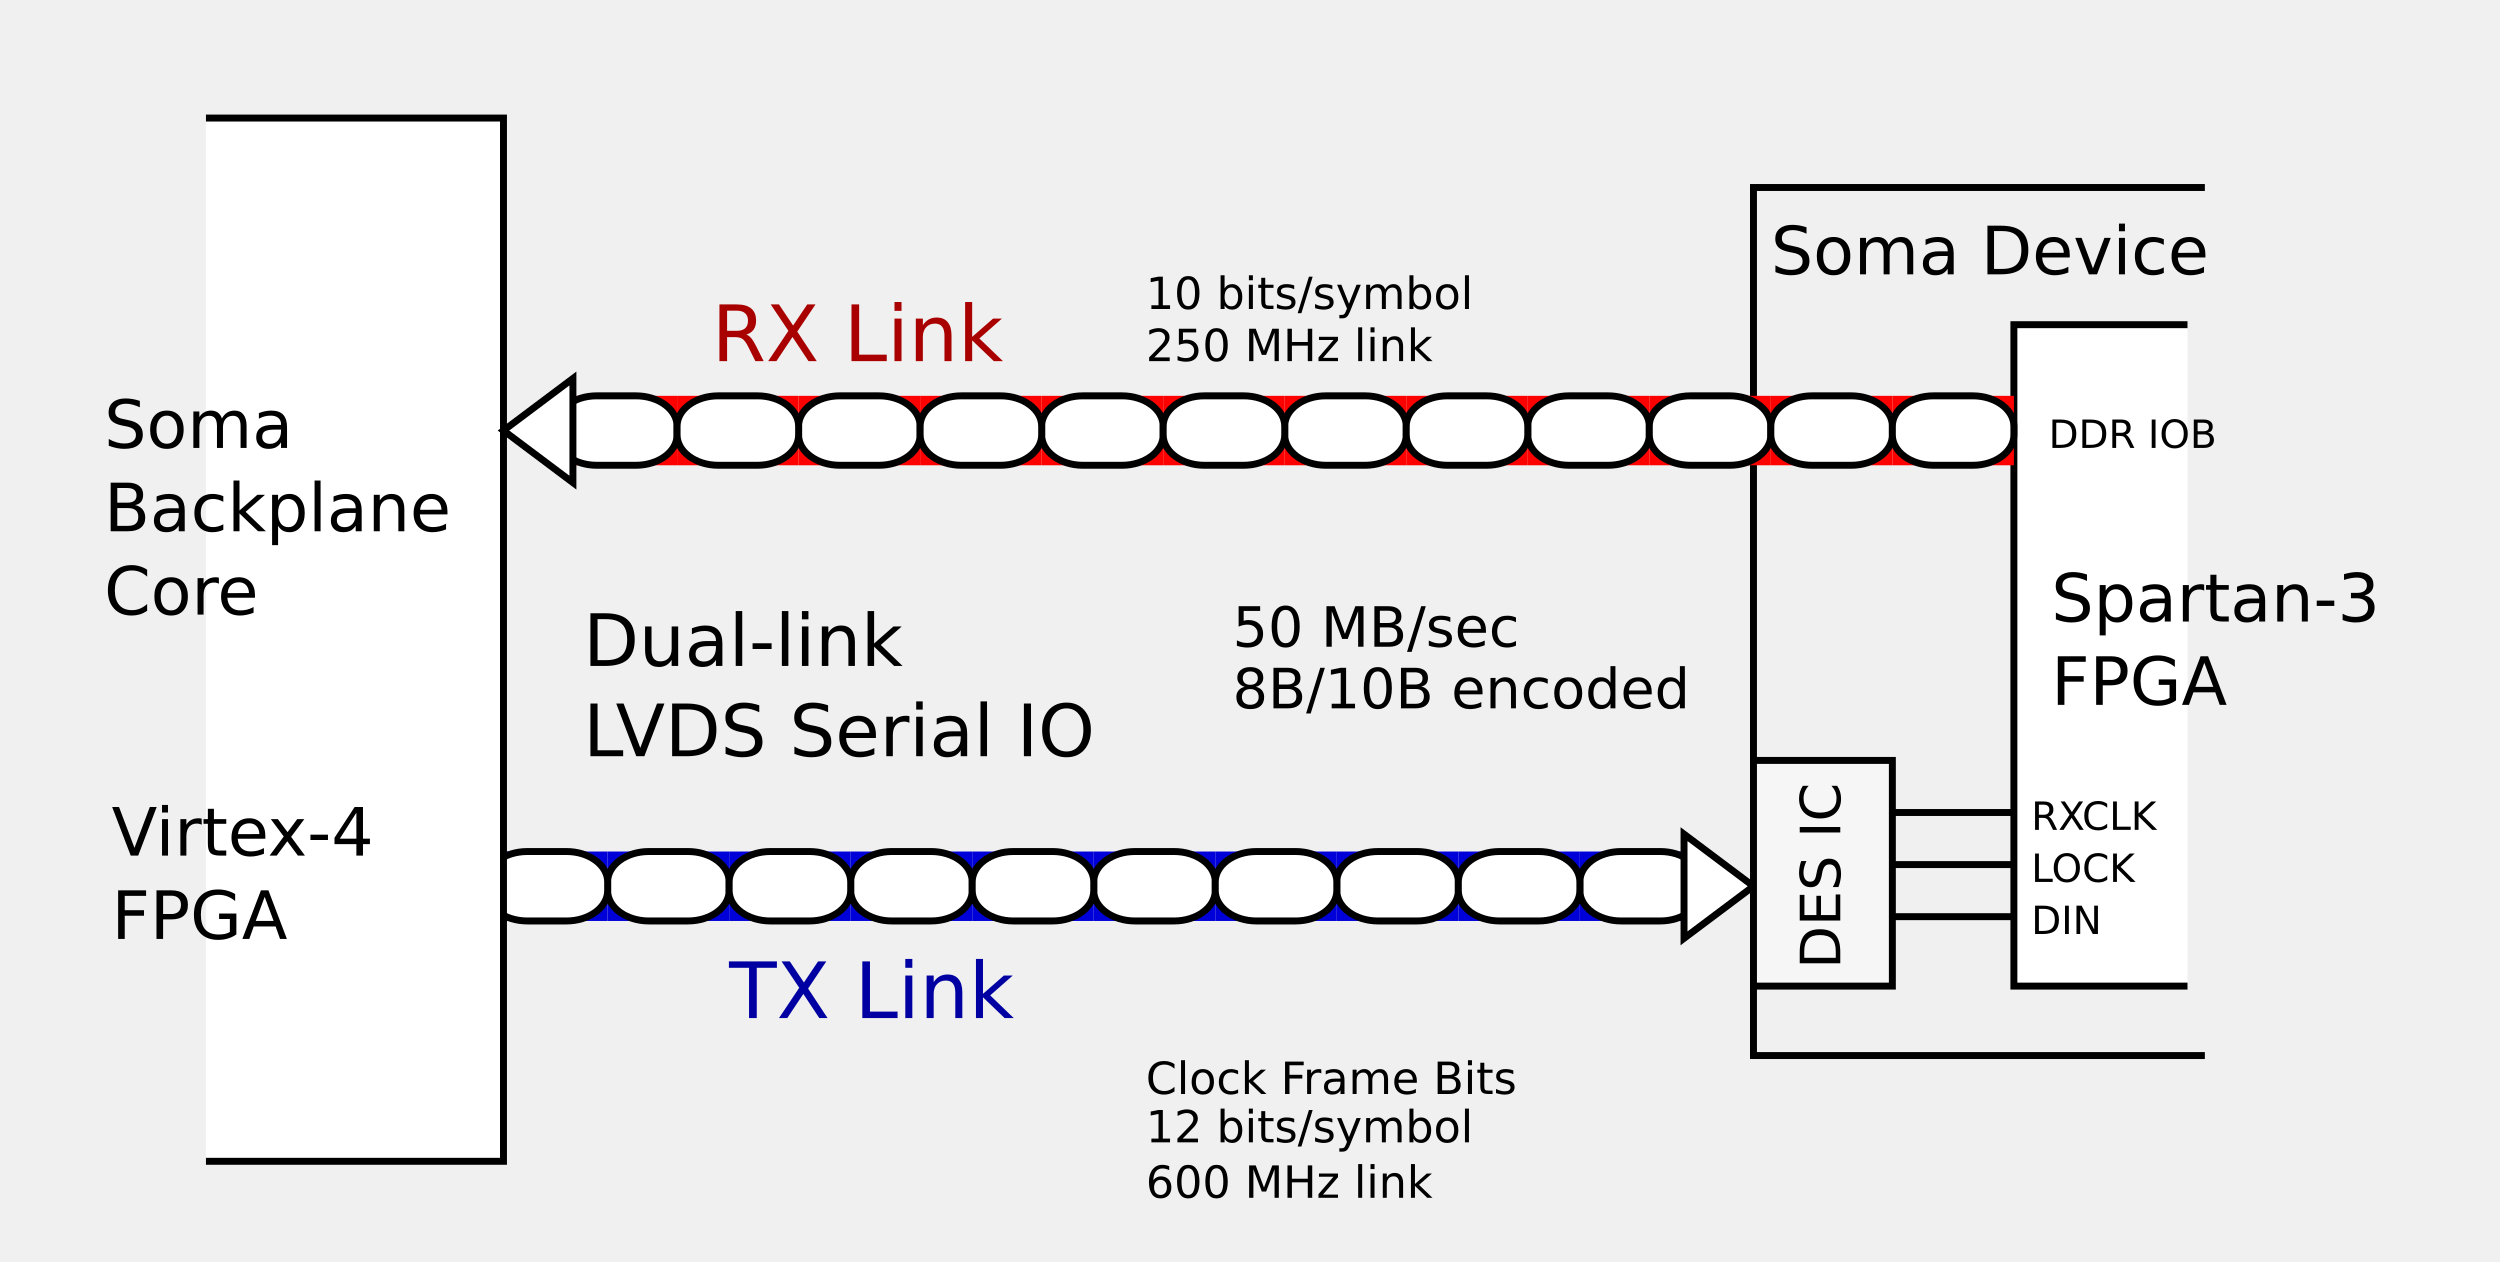
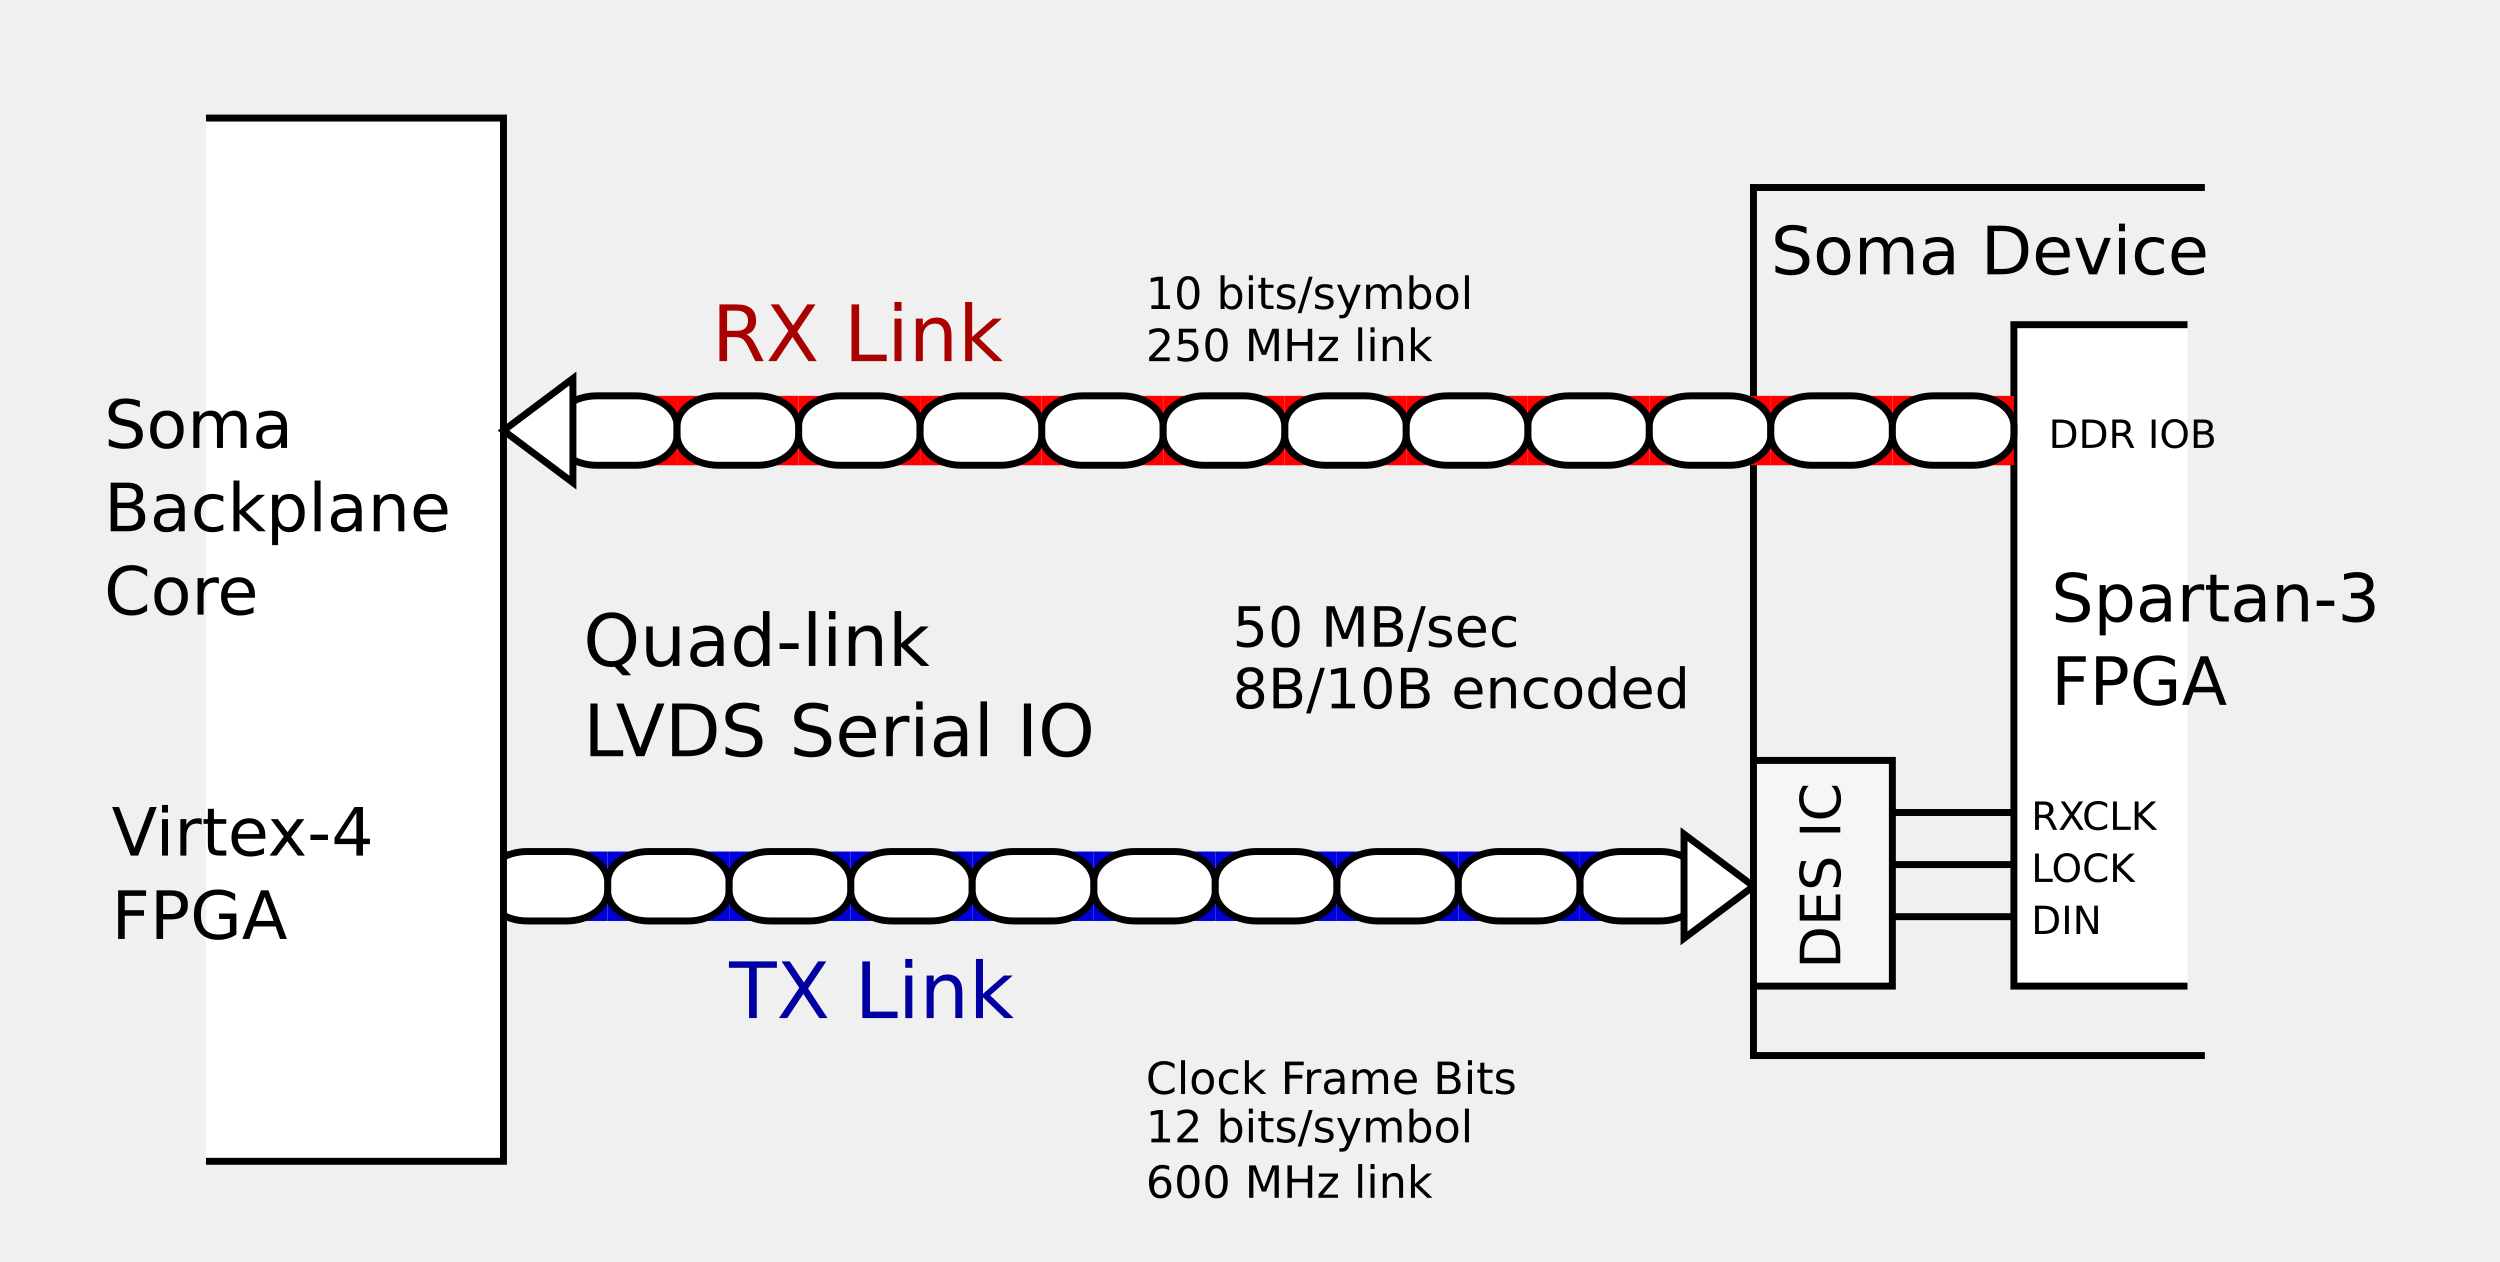
<svg xmlns="http://www.w3.org/2000/svg" id="svg1996" height="227" width="450" version="1.0">
  <defs id="defs3">
    <marker orient="auto" refY="0" refX="0" id="TriangleInM" style="overflow:visible">
      <path id="path1545" d="M 5.77,0 L -2.88,5 L -2.88,-5 L 5.77,0 z " style="fill-rule:evenodd;stroke:#000000;stroke-width:1pt;marker-start:none" transform="scale(-0.4,-0.4)" />
    </marker>
    <marker orient="auto" refY="0" refX="0" id="TriangleOutM" style="overflow:visible">
      <path id="path1698" d="M 5.77,0 L -2.88,5 L -2.88,-5 L 5.77,0 z " style="fill-rule:evenodd;stroke:#000000;stroke-width:1pt;marker-start:none" transform="scale(0.4,0.4)" />
    </marker>
  </defs>
  <g id="layer1">
    <rect style="fill:none;fill-opacity:1;fill-rule:evenodd;stroke:none;stroke-width:1.25;stroke-miterlimit:4;stroke-dasharray:none;stroke-opacity:1" id="rect2709" width="28.125" height="21.875" x="-118.75" y="128.274" transform="scale(-1,1)" />
    <rect style="fill:#0000d8;fill-opacity:1;fill-rule:evenodd;stroke:none;stroke-width:1.25;stroke-miterlimit:4;stroke-dasharray:none;stroke-opacity:1" id="rect2715" width="21.875" height="12.5" x="-131.25" y="153.274" transform="scale(-1,1)" />
    <rect style="fill:#0000d8;fill-opacity:1;fill-rule:evenodd;stroke:none;stroke-width:1.25;stroke-miterlimit:4;stroke-dasharray:none;stroke-opacity:1" id="rect2723" width="21.875" height="12.5" x="-109.375" y="153.274" transform="scale(-1,1)" />
    <rect style="fill:#0000d8;fill-opacity:1;fill-rule:evenodd;stroke:none;stroke-width:1.25;stroke-miterlimit:4;stroke-dasharray:none;stroke-opacity:1" id="rect2733" width="21.875" height="12.5" x="-175" y="153.274" transform="scale(-1,1)" />
    <rect style="fill:#0000d8;fill-opacity:1;fill-rule:evenodd;stroke:none;stroke-width:1.25;stroke-miterlimit:4;stroke-dasharray:none;stroke-opacity:1" id="rect2741" width="21.875" height="12.5" x="-153.125" y="153.274" transform="scale(-1,1)" />
    <rect style="fill:#0000d8;fill-opacity:1;fill-rule:evenodd;stroke:none;stroke-width:1.25;stroke-miterlimit:4;stroke-dasharray:none;stroke-opacity:1" id="rect2751" width="21.875" height="12.5" x="-218.75" y="153.274" transform="scale(-1,1)" />
    <rect style="fill:#0000d8;fill-opacity:1;fill-rule:evenodd;stroke:none;stroke-width:1.25;stroke-miterlimit:4;stroke-dasharray:none;stroke-opacity:1" id="rect2759" width="21.875" height="12.5" x="-196.875" y="153.274" transform="scale(-1,1)" />
    <rect style="fill:#0000d8;fill-opacity:1;fill-rule:evenodd;stroke:none;stroke-width:1.25;stroke-miterlimit:4;stroke-dasharray:none;stroke-opacity:1" id="rect2769" width="21.875" height="12.5" x="-262.5" y="153.274" transform="scale(-1,1)" />
    <rect style="fill:#0000d8;fill-opacity:1;fill-rule:evenodd;stroke:none;stroke-width:1.25;stroke-miterlimit:4;stroke-dasharray:none;stroke-opacity:1" id="rect2777" width="21.875" height="12.5" x="-240.625" y="153.274" transform="scale(-1,1)" />
    <rect style="fill:#0000d8;fill-opacity:1;fill-rule:evenodd;stroke:none;stroke-width:1.25;stroke-miterlimit:4;stroke-dasharray:none;stroke-opacity:1" id="rect2787" width="21.875" height="12.5" x="-306.25" y="153.274" transform="scale(-1,1)" />
    <rect style="fill:#0000d8;fill-opacity:1;fill-rule:evenodd;stroke:none;stroke-width:1.25;stroke-miterlimit:4;stroke-dasharray:none;stroke-opacity:1" id="rect2795" width="21.875" height="12.5" x="-284.375" y="153.274" transform="scale(-1,1)" />
    <rect style="fill:#ffffff;fill-opacity:1;fill-rule:evenodd;stroke:#000000;stroke-width:1.25;stroke-miterlimit:4;stroke-dasharray:none;stroke-opacity:1" id="rect2717" width="21.875" height="12.5" x="-131.25" y="153.274" rx="7.421" ry="5.476" transform="scale(-1,1)" />
    <rect style="fill:none;fill-opacity:1;fill-rule:evenodd;stroke:none;stroke-width:1.25;stroke-miterlimit:4;stroke-dasharray:none;stroke-opacity:1" id="rect2719" width="28.125" height="18.75" x="-134.375" y="150.149" transform="scale(-1,1)" />
    <rect style="fill:#ffffff;fill-opacity:1;fill-rule:evenodd;stroke:#000000;stroke-width:1.25;stroke-miterlimit:4;stroke-dasharray:none;stroke-opacity:1" id="rect2725" width="21.875" height="12.5" x="-109.375" y="153.274" rx="7.421" ry="5.476" transform="scale(-1,1)" />
    <rect style="fill:none;fill-opacity:1;fill-rule:evenodd;stroke:none;stroke-width:1.25;stroke-miterlimit:4;stroke-dasharray:none;stroke-opacity:1" id="rect2727" width="28.125" height="18.75" x="-112.5" y="150.149" transform="scale(-1,1)" />
    <rect style="fill:#ffffff;fill-opacity:1;fill-rule:evenodd;stroke:#000000;stroke-width:1.25;stroke-miterlimit:4;stroke-dasharray:none;stroke-opacity:1" id="rect2735" width="21.875" height="12.5" x="-175" y="153.274" rx="7.421" ry="5.476" transform="scale(-1,1)" />
    <rect style="fill:none;fill-opacity:1;fill-rule:evenodd;stroke:none;stroke-width:1.25;stroke-miterlimit:4;stroke-dasharray:none;stroke-opacity:1" id="rect2737" width="28.125" height="18.75" x="-178.125" y="150.149" transform="scale(-1,1)" />
    <rect style="fill:#ffffff;fill-opacity:1;fill-rule:evenodd;stroke:#000000;stroke-width:1.25;stroke-miterlimit:4;stroke-dasharray:none;stroke-opacity:1" id="rect2743" width="21.875" height="12.5" x="-153.125" y="153.274" rx="7.421" ry="5.476" transform="scale(-1,1)" />
    <rect style="fill:none;fill-opacity:1;fill-rule:evenodd;stroke:none;stroke-width:1.25;stroke-miterlimit:4;stroke-dasharray:none;stroke-opacity:1" id="rect2745" width="28.125" height="18.75" x="-156.25" y="150.149" transform="scale(-1,1)" />
    <rect style="fill:#ffffff;fill-opacity:1;fill-rule:evenodd;stroke:#000000;stroke-width:1.25;stroke-miterlimit:4;stroke-dasharray:none;stroke-opacity:1" id="rect2753" width="21.875" height="12.5" x="-218.75" y="153.274" rx="7.421" ry="5.476" transform="scale(-1,1)" />
    <rect style="fill:none;fill-opacity:1;fill-rule:evenodd;stroke:none;stroke-width:1.25;stroke-miterlimit:4;stroke-dasharray:none;stroke-opacity:1" id="rect2755" width="28.125" height="18.75" x="-221.875" y="150.149" transform="scale(-1,1)" />
    <rect style="fill:#ffffff;fill-opacity:1;fill-rule:evenodd;stroke:#000000;stroke-width:1.25;stroke-miterlimit:4;stroke-dasharray:none;stroke-opacity:1" id="rect2761" width="21.875" height="12.5" x="-196.875" y="153.274" rx="7.421" ry="5.476" transform="scale(-1,1)" />
    <rect style="fill:none;fill-opacity:1;fill-rule:evenodd;stroke:none;stroke-width:1.25;stroke-miterlimit:4;stroke-dasharray:none;stroke-opacity:1" id="rect2763" width="28.125" height="18.75" x="-200" y="150.149" transform="scale(-1,1)" />
    <rect style="fill:#ffffff;fill-opacity:1;fill-rule:evenodd;stroke:#000000;stroke-width:1.25;stroke-miterlimit:4;stroke-dasharray:none;stroke-opacity:1" id="rect2771" width="21.875" height="12.5" x="-262.5" y="153.274" rx="7.421" ry="5.476" transform="scale(-1,1)" />
    <rect style="fill:none;fill-opacity:1;fill-rule:evenodd;stroke:none;stroke-width:1.25;stroke-miterlimit:4;stroke-dasharray:none;stroke-opacity:1" id="rect2773" width="28.125" height="18.75" x="-265.625" y="150.149" transform="scale(-1,1)" />
    <rect style="fill:#ffffff;fill-opacity:1;fill-rule:evenodd;stroke:#000000;stroke-width:1.25;stroke-miterlimit:4;stroke-dasharray:none;stroke-opacity:1" id="rect2779" width="21.875" height="12.5" x="-240.625" y="153.274" rx="7.421" ry="5.476" transform="scale(-1,1)" />
    <rect style="fill:none;fill-opacity:1;fill-rule:evenodd;stroke:none;stroke-width:1.25;stroke-miterlimit:4;stroke-dasharray:none;stroke-opacity:1" id="rect2781" width="28.125" height="18.75" x="-243.75" y="150.149" transform="scale(-1,1)" />
    <rect style="fill:#ffffff;fill-opacity:1;fill-rule:evenodd;stroke:#000000;stroke-width:1.25;stroke-miterlimit:4;stroke-dasharray:none;stroke-opacity:1" id="rect2789" width="21.875" height="12.5" x="-306.25" y="153.274" rx="7.421" ry="5.476" transform="scale(-1,1)" />
    <rect style="fill:none;fill-opacity:1;fill-rule:evenodd;stroke:none;stroke-width:1.25;stroke-miterlimit:4;stroke-dasharray:none;stroke-opacity:1" id="rect2791" width="28.125" height="18.75" x="-309.375" y="150.149" transform="scale(-1,1)" />
    <rect style="fill:#ffffff;fill-opacity:1;fill-rule:evenodd;stroke:#000000;stroke-width:1.25;stroke-miterlimit:4;stroke-dasharray:none;stroke-opacity:1" id="rect2797" width="21.875" height="12.5" x="-284.375" y="153.274" rx="7.421" ry="5.476" transform="scale(-1,1)" />
    <rect style="fill:none;fill-opacity:1;fill-rule:evenodd;stroke:none;stroke-width:1.25;stroke-miterlimit:4;stroke-dasharray:none;stroke-opacity:1" id="rect2799" width="28.125" height="18.75" x="-287.5" y="150.149" transform="scale(-1,1)" />
    <rect style="fill:#ff0000;fill-opacity:1;fill-rule:evenodd;stroke:none;stroke-width:1.25;stroke-miterlimit:4;stroke-dasharray:none;stroke-opacity:1" id="rect2805" width="21.875" height="12.5" x="-87.5" y="153.274" transform="scale(-1,1)" />
    <rect style="fill:#ffffff;fill-opacity:1;fill-rule:evenodd;stroke:#000000;stroke-width:1.25;stroke-miterlimit:4;stroke-dasharray:none;stroke-opacity:1" id="rect2807" width="21.875" height="12.5" x="-87.5" y="153.274" rx="7.421" ry="5.476" transform="scale(-1,1)" />
    <rect style="fill:none;fill-opacity:1;fill-rule:evenodd;stroke:none;stroke-width:1.25;stroke-miterlimit:4;stroke-dasharray:none;stroke-opacity:1" id="rect2809" width="28.125" height="18.75" x="-90.625" y="150.149" transform="scale(-1,1)" />
    <rect style="fill:#ff0000;fill-opacity:1;fill-rule:evenodd;stroke:none;stroke-width:1.25;stroke-miterlimit:4;stroke-dasharray:none;stroke-opacity:1" id="rect2813" width="21.875" height="12.5" x="-65.625" y="153.274" transform="scale(-1,1)" />
    <rect style="fill:#ffffff;fill-opacity:1;fill-rule:evenodd;stroke:#000000;stroke-width:1.25;stroke-miterlimit:4;stroke-dasharray:none;stroke-opacity:1" id="rect2815" width="21.875" height="12.5" x="-65.625" y="153.274" rx="7.421" ry="5.476" transform="scale(-1,1)" />
    <rect style="fill:none;fill-opacity:1;fill-rule:evenodd;stroke:none;stroke-width:1.25;stroke-miterlimit:4;stroke-dasharray:none;stroke-opacity:1" id="rect2817" width="28.125" height="18.75" x="-68.75" y="150.149" transform="scale(-1,1)" />
    <path style="opacity:1;color:#000000;fill:#ffffff;fill-opacity:1;fill-rule:evenodd;stroke:#000000;stroke-width:1.25;stroke-linecap:butt;stroke-linejoin:miter;marker:none;marker-start:none;marker-mid:none;marker-end:none;stroke-miterlimit:4;stroke-dasharray:none;stroke-dashoffset:0;stroke-opacity:1;visibility:visible;display:inline;overflow:visible" d="M 303.125,150.149 L 303.125,168.899 C 303.125,168.899 315.625,159.524 315.625,159.524 L 303.125,150.149 z " id="path2819" />
    <path style="opacity:1;color:#000000;fill:#ffffff;fill-opacity:1;fill-rule:evenodd;stroke:#000000;stroke-width:1.25;stroke-linecap:butt;stroke-linejoin:miter;marker:none;marker-start:none;marker-mid:none;marker-end:none;stroke-miterlimit:4;stroke-dasharray:none;stroke-dashoffset:0;stroke-opacity:1;visibility:visible;display:inline;overflow:visible" d="M 37.071,21.25 L 90.625,21.25 L 90.625,209.034 L 37.071,209.034 L 37.071,209.034 L 37.071,209.034" id="path1364" />
    <text xml:space="preserve" style="font-size:12px;font-style:normal;font-weight:normal;fill:#000000;fill-opacity:1;stroke:none;stroke-width:1px;stroke-linecap:butt;stroke-linejoin:miter;stroke-opacity:1;font-family:Bitstream Vera Sans" x="18.75" y="80.625" id="text1366">
      <tspan id="tspan1368" x="18.75" y="80.625">Soma </tspan>
      <tspan x="18.75" y="95.625" id="tspan1370">Backplane</tspan>
      <tspan x="18.75" y="110.625" id="tspan1372">Core</tspan>
    </text>
    <path style="opacity:1;color:#000000;fill:none;fill-opacity:0.75;fill-rule:evenodd;stroke:#000000;stroke-width:1.25;stroke-linecap:butt;stroke-linejoin:miter;marker:none;marker-start:none;marker-mid:none;marker-end:none;stroke-miterlimit:4;stroke-dasharray:none;stroke-dashoffset:0;stroke-opacity:1;visibility:visible;display:inline;overflow:visible" d="M 396.875,33.75 L 315.625,33.75 L 315.625,190 L 396.875,190" id="path1374" />
    <text xml:space="preserve" style="font-size:12px;font-style:normal;font-weight:normal;fill:#000000;fill-opacity:1;stroke:none;stroke-width:1px;stroke-linecap:butt;stroke-linejoin:miter;stroke-opacity:1;font-family:Bitstream Vera Sans" x="318.75" y="49.375" id="text1376">
      <tspan x="318.75" y="49.375" id="tspan1382">Soma Device</tspan>
    </text>
-     <text xml:space="preserve" style="font-size:13px;font-style:normal;font-variant:normal;font-weight:normal;font-stretch:normal;text-align:start;line-height:125%;writing-mode:lr-tb;text-anchor:start;fill:#000000;fill-opacity:1;stroke:none;stroke-width:1px;stroke-linecap:butt;stroke-linejoin:miter;stroke-opacity:1;font-family:Bitstream Vera Sans" x="104.998" y="119.873" id="text4691">
-       <tspan id="tspan4693" x="104.998" y="119.873">Dual-link</tspan>
+     <text xml:space="preserve" style="font-size:13px;font-style:normal;font-variant:normal;font-weight:normal;font-stretch:normal;text-align:start;line-height:125%;writing-mode:lr-tb;text-anchor:start;fill:#000000;fill-opacity:1;stroke:none;font-family:Bitstream Vera Sans" x="104.998" y="119.873" id="text4691">
+       <tspan id="tspan4693" x="104.998" y="119.873">Quad-link</tspan>
      <tspan x="104.998" y="136.123" id="tspan4695">LVDS Serial IO</tspan>
    </text>
    <text xml:space="preserve" style="font-size:10px;font-style:normal;font-variant:normal;font-weight:normal;font-stretch:normal;text-align:start;line-height:125%;writing-mode:lr-tb;text-anchor:start;fill:black;fill-opacity:1;stroke:none;stroke-width:1px;stroke-linecap:butt;stroke-linejoin:miter;stroke-opacity:1;font-family:Bitstream Vera Sans" x="221.875" y="116.418" id="text5748">
      <tspan id="tspan5750" x="221.875" y="116.418">50 MB/sec</tspan>
    </text>
    <text xml:space="preserve" style="font-size:14px;font-style:normal;font-variant:normal;font-weight:normal;font-stretch:normal;text-align:start;line-height:125%;writing-mode:lr-tb;text-anchor:start;fill:#0000a2;fill-opacity:1;stroke:none;stroke-width:1px;stroke-linecap:butt;stroke-linejoin:miter;stroke-opacity:1;font-family:Bitstream Vera Sans" x="131.25" y="183.25" id="text2754">
      <tspan id="tspan2756" x="131.25" y="183.25">TX Link</tspan>
    </text>
    <text xml:space="preserve" style="font-size:10px;font-style:normal;font-variant:normal;font-weight:normal;font-stretch:normal;text-align:start;line-height:125%;writing-mode:lr-tb;text-anchor:start;fill:#000000;fill-opacity:1;stroke:none;stroke-width:1px;stroke-linecap:butt;stroke-linejoin:miter;stroke-opacity:1;font-family:Bitstream Vera Sans" x="221.875" y="127.5" id="text2758">
      <tspan x="221.875" y="127.5" id="tspan2762">8B/10B encoded</tspan>
    </text>
    <rect style="fill:#f7f6f6;fill-opacity:1;fill-rule:evenodd;stroke:#000000;stroke-width:1.25;stroke-miterlimit:4;stroke-dasharray:none;stroke-opacity:1" id="rect2768" width="25" height="40.625" x="315.625" y="136.875" />
    <path style="opacity:1;color:#000000;fill:#ffffff;fill-opacity:1;fill-rule:evenodd;stroke:#000000;stroke-width:1.25;stroke-linecap:butt;stroke-linejoin:miter;marker:none;marker-start:none;marker-mid:none;marker-end:none;stroke-miterlimit:4;stroke-dasharray:none;stroke-dashoffset:0;stroke-opacity:1;visibility:visible;display:inline;overflow:visible" d="M 393.75,58.444 L 362.5,58.444 L 362.5,177.5 L 393.75,177.5" id="path2772" />
    <text xml:space="preserve" style="font-size:7px;font-style:normal;font-variant:normal;font-weight:normal;font-stretch:normal;text-align:start;line-height:125%;writing-mode:lr-tb;text-anchor:start;fill:#000000;fill-opacity:1;stroke:none;stroke-width:1px;stroke-linecap:butt;stroke-linejoin:miter;stroke-opacity:1;font-family:Bitstream Vera Sans" x="368.75" y="80.625" id="text2876">
      <tspan id="tspan2878" x="368.75" y="80.625">DDR IOB</tspan>
    </text>
    <text xml:space="preserve" style="font-size:14px;font-style:normal;font-variant:normal;font-weight:normal;font-stretch:normal;text-align:start;line-height:125%;writing-mode:lr-tb;text-anchor:start;fill:#a90000;fill-opacity:1;stroke:none;stroke-width:1px;stroke-linecap:butt;stroke-linejoin:miter;stroke-opacity:1;font-family:Bitstream Vera Sans" x="128.125" y="65" id="text4035">
      <tspan id="tspan4037" x="128.125" y="65">RX Link</tspan>
    </text>
    <text xml:space="preserve" style="font-size:8px;font-style:normal;font-variant:normal;font-weight:normal;font-stretch:normal;text-align:start;line-height:125%;writing-mode:lr-tb;text-anchor:start;fill:#000000;fill-opacity:1;stroke:none;stroke-width:1px;stroke-linecap:butt;stroke-linejoin:miter;stroke-opacity:1;font-family:Bitstream Vera Sans" x="206.25" y="196.918" id="text4041">
      <tspan id="tspan4043" x="206.25" y="196.918">Clock Frame Bits</tspan>
    </text>
    <text xml:space="preserve" style="font-size:8px;font-style:normal;font-variant:normal;font-weight:normal;font-stretch:normal;text-align:start;line-height:125%;writing-mode:lr-tb;text-anchor:start;fill:#000000;fill-opacity:1;stroke:none;stroke-width:1px;stroke-linecap:butt;stroke-linejoin:miter;stroke-opacity:1;font-family:Bitstream Vera Sans" x="206.25" y="55.625" id="text4045">
      <tspan id="tspan4047" x="206.25" y="55.625">10 bits/symbol</tspan>
    </text>
    <text xml:space="preserve" style="font-size:8px;font-style:normal;font-variant:normal;font-weight:normal;font-stretch:normal;text-align:start;line-height:125%;writing-mode:lr-tb;text-anchor:start;fill:#000000;fill-opacity:1;stroke:none;font-family:Bitstream Vera Sans" x="206.25" y="65" id="text4053">
      <tspan id="tspan4055" x="206.25" y="65">250 MHz link</tspan>
    </text>
    <text xml:space="preserve" style="font-size:8px;font-style:normal;font-variant:normal;font-weight:normal;font-stretch:normal;text-align:start;line-height:125%;writing-mode:lr-tb;text-anchor:start;fill:#000000;fill-opacity:1;stroke:none;stroke-width:1px;stroke-linecap:butt;stroke-linejoin:miter;stroke-opacity:1;font-family:Bitstream Vera Sans" x="206.25" y="205.625" id="text4057">
      <tspan id="tspan4059" x="206.25" y="205.625">12 bits/symbol</tspan>
    </text>
    <text xml:space="preserve" style="font-size:8px;font-style:normal;font-variant:normal;font-weight:normal;font-stretch:normal;text-align:start;line-height:125%;writing-mode:lr-tb;text-anchor:start;fill:black;fill-opacity:1;stroke:none;stroke-width:1px;stroke-linecap:butt;stroke-linejoin:miter;stroke-opacity:1;font-family:Bitstream Vera Sans" x="206.25" y="215.604" id="text4061">
      <tspan id="tspan4063" x="206.25" y="215.604">600 MHz link</tspan>
    </text>
    <text xml:space="preserve" style="font-size:10px;font-style:normal;font-variant:normal;font-weight:normal;font-stretch:normal;text-align:start;line-height:125%;writing-mode:lr-tb;text-anchor:start;fill:#000000;fill-opacity:1;stroke:none;stroke-width:1px;stroke-linecap:butt;stroke-linejoin:miter;stroke-opacity:1;font-family:Bitstream Vera Sans" x="-174.375" y="331.25" id="text4065" transform="matrix(0,-1,1,0,0,0)">
      <tspan id="tspan4067" x="-174.375" y="331.25">DES IC</tspan>
    </text>
    <path style="opacity:1;color:#000000;fill:none;fill-opacity:0.75;fill-rule:evenodd;stroke:#000000;stroke-width:1.25;stroke-linecap:butt;stroke-linejoin:miter;marker:none;marker-start:none;marker-mid:none;marker-end:none;stroke-miterlimit:4;stroke-dasharray:none;stroke-dashoffset:0;stroke-opacity:1;visibility:visible;display:inline;overflow:visible" d="M 340.625,146.25 L 362.5,146.25" id="path4079" />
    <text xml:space="preserve" style="font-size:7px;font-style:normal;font-variant:normal;font-weight:normal;font-stretch:normal;text-align:start;line-height:125%;writing-mode:lr-tb;text-anchor:start;fill:#000000;fill-opacity:1;stroke:none;stroke-width:1px;stroke-linecap:butt;stroke-linejoin:miter;stroke-opacity:1;font-family:Bitstream Vera Sans" x="365.625" y="168.125" id="text4081">
      <tspan id="tspan4083" x="365.625" y="168.125">DIN</tspan>
    </text>
    <text xml:space="preserve" style="font-size:7px;font-style:normal;font-variant:normal;font-weight:normal;font-stretch:normal;text-align:start;line-height:125%;writing-mode:lr-tb;text-anchor:start;fill:#000000;fill-opacity:1;stroke:none;stroke-width:1px;stroke-linecap:butt;stroke-linejoin:miter;stroke-opacity:1;font-family:Bitstream Vera Sans" x="365.625" y="149.375" id="text4085">
      <tspan id="tspan4087" x="365.625" y="149.375">RXCLK</tspan>
    </text>
    <text xml:space="preserve" style="font-size:7px;font-style:normal;font-variant:normal;font-weight:normal;font-stretch:normal;text-align:start;line-height:125%;writing-mode:lr-tb;text-anchor:start;fill:#000000;fill-opacity:1;stroke:none;stroke-width:1px;stroke-linecap:butt;stroke-linejoin:miter;stroke-opacity:1;font-family:Bitstream Vera Sans" x="365.625" y="158.75" id="text4089">
      <tspan id="tspan4091" x="365.625" y="158.75">LOCK</tspan>
    </text>
    <path style="opacity:1;color:#000000;fill:none;fill-opacity:0.75;fill-rule:evenodd;stroke:#000000;stroke-width:1.25;stroke-linecap:butt;stroke-linejoin:miter;marker:none;marker-start:none;marker-mid:none;marker-end:none;stroke-miterlimit:4;stroke-dasharray:none;stroke-dashoffset:0;stroke-opacity:1;visibility:visible;display:inline;overflow:visible" d="M 340.625,155.625 L 362.5,155.625" id="path4093" />
    <path style="opacity:1;color:#000000;fill:none;fill-opacity:0.75;fill-rule:evenodd;stroke:#000000;stroke-width:1.25;stroke-linecap:butt;stroke-linejoin:miter;marker:none;marker-start:none;marker-mid:none;marker-end:none;stroke-miterlimit:4;stroke-dasharray:none;stroke-dashoffset:0;stroke-opacity:1;visibility:visible;display:inline;overflow:visible" d="M 340.625,165 L 362.5,165" id="path4095" />
    <text xml:space="preserve" style="font-size:12px;font-style:normal;font-weight:normal;fill:#000000;fill-opacity:1;stroke:none;stroke-width:1px;stroke-linecap:butt;stroke-linejoin:miter;stroke-opacity:1;font-family:Bitstream Vera Sans" x="20.092" y="154.009" id="text4097">
      <tspan id="tspan4099" x="20.092" y="154.009">Virtex-4</tspan>
      <tspan x="20.092" y="169.009" id="tspan4101">FPGA</tspan>
    </text>
    <text xml:space="preserve" style="font-size:12px;font-style:normal;font-weight:normal;fill:#000000;fill-opacity:1;stroke:none;stroke-width:1px;stroke-linecap:butt;stroke-linejoin:miter;stroke-opacity:1;font-family:Bitstream Vera Sans" x="369.235" y="111.875" id="text4103">
      <tspan x="369.235" y="111.875" id="tspan4107">Spartan-3</tspan>
      <tspan x="369.235" y="126.875" id="tspan4111">FPGA</tspan>
    </text>
    <g id="g2632" transform="translate(-350,31.25)">
      <rect y="15" x="637.5" height="21.875" width="28.125" id="rect2402" style="fill:none;fill-opacity:1;fill-rule:evenodd;stroke:none;stroke-width:1.25;stroke-miterlimit:4;stroke-dasharray:none;stroke-opacity:1" />
      <g id="g2530">
        <g id="g2517">
          <rect y="40" x="625" height="12.5" width="21.875" id="rect2398" style="fill:#ff0000;fill-opacity:1;fill-rule:evenodd;stroke:none;stroke-width:1.25;stroke-miterlimit:4;stroke-dasharray:none;stroke-opacity:1" />
          <rect ry="5.476" rx="7.421" y="40" x="625" height="12.5" width="21.875" id="rect2513" style="fill:#ffffff;fill-opacity:1;fill-rule:evenodd;stroke:#000000;stroke-width:1.25;stroke-miterlimit:4;stroke-dasharray:none;stroke-opacity:1" />
          <rect y="36.875" x="621.875" height="18.75" width="28.125" id="rect2515" style="fill:none;fill-opacity:1;fill-rule:evenodd;stroke:none;stroke-width:1.25;stroke-miterlimit:4;stroke-dasharray:none;stroke-opacity:1" />
        </g>
        <g id="g2522" transform="translate(21.875,0)">
          <rect y="40" x="625" height="12.5" width="21.875" id="rect2524" style="fill:#ff0000;fill-opacity:1;fill-rule:evenodd;stroke:none;stroke-width:1.25;stroke-miterlimit:4;stroke-dasharray:none;stroke-opacity:1" />
          <rect ry="5.476" rx="7.421" y="40" x="625" height="12.5" width="21.875" id="rect2526" style="fill:#ffffff;fill-opacity:1;fill-rule:evenodd;stroke:#000000;stroke-width:1.25;stroke-miterlimit:4;stroke-dasharray:none;stroke-opacity:1" />
          <rect y="36.875" x="621.875" height="18.75" width="28.125" id="rect2528" style="fill:none;fill-opacity:1;fill-rule:evenodd;stroke:none;stroke-width:1.25;stroke-miterlimit:4;stroke-dasharray:none;stroke-opacity:1" />
        </g>
      </g>
      <g transform="translate(-43.75,0)" id="g2540">
        <g id="g2542">
          <rect y="40" x="625" height="12.5" width="21.875" id="rect2544" style="fill:#ff0000;fill-opacity:1;fill-rule:evenodd;stroke:none;stroke-width:1.25;stroke-miterlimit:4;stroke-dasharray:none;stroke-opacity:1" />
          <rect ry="5.476" rx="7.421" y="40" x="625" height="12.5" width="21.875" id="rect2546" style="fill:#ffffff;fill-opacity:1;fill-rule:evenodd;stroke:#000000;stroke-width:1.25;stroke-miterlimit:4;stroke-dasharray:none;stroke-opacity:1" />
          <rect y="36.875" x="621.875" height="18.75" width="28.125" id="rect2548" style="fill:none;fill-opacity:1;fill-rule:evenodd;stroke:none;stroke-width:1.25;stroke-miterlimit:4;stroke-dasharray:none;stroke-opacity:1" />
        </g>
        <g id="g2550" transform="translate(21.875,0)">
          <rect y="40" x="625" height="12.5" width="21.875" id="rect2552" style="fill:#ff0000;fill-opacity:1;fill-rule:evenodd;stroke:none;stroke-width:1.25;stroke-miterlimit:4;stroke-dasharray:none;stroke-opacity:1" />
          <rect ry="5.476" rx="7.421" y="40" x="625" height="12.5" width="21.875" id="rect2554" style="fill:#ffffff;fill-opacity:1;fill-rule:evenodd;stroke:#000000;stroke-width:1.25;stroke-miterlimit:4;stroke-dasharray:none;stroke-opacity:1" />
          <rect y="36.875" x="621.875" height="18.75" width="28.125" id="rect2556" style="fill:none;fill-opacity:1;fill-rule:evenodd;stroke:none;stroke-width:1.25;stroke-miterlimit:4;stroke-dasharray:none;stroke-opacity:1" />
        </g>
      </g>
      <g transform="translate(-87.5,0)" id="g2558">
        <g id="g2560">
          <rect y="40" x="625" height="12.5" width="21.875" id="rect2562" style="fill:#ff0000;fill-opacity:1;fill-rule:evenodd;stroke:none;stroke-width:1.25;stroke-miterlimit:4;stroke-dasharray:none;stroke-opacity:1" />
          <rect ry="5.476" rx="7.421" y="40" x="625" height="12.5" width="21.875" id="rect2564" style="fill:#ffffff;fill-opacity:1;fill-rule:evenodd;stroke:#000000;stroke-width:1.25;stroke-miterlimit:4;stroke-dasharray:none;stroke-opacity:1" />
          <rect y="36.875" x="621.875" height="18.75" width="28.125" id="rect2566" style="fill:none;fill-opacity:1;fill-rule:evenodd;stroke:none;stroke-width:1.25;stroke-miterlimit:4;stroke-dasharray:none;stroke-opacity:1" />
        </g>
        <g id="g2568" transform="translate(21.875,0)">
          <rect y="40" x="625" height="12.5" width="21.875" id="rect2570" style="fill:#ff0000;fill-opacity:1;fill-rule:evenodd;stroke:none;stroke-width:1.25;stroke-miterlimit:4;stroke-dasharray:none;stroke-opacity:1" />
          <rect ry="5.476" rx="7.421" y="40" x="625" height="12.5" width="21.875" id="rect2572" style="fill:#ffffff;fill-opacity:1;fill-rule:evenodd;stroke:#000000;stroke-width:1.25;stroke-miterlimit:4;stroke-dasharray:none;stroke-opacity:1" />
          <rect y="36.875" x="621.875" height="18.75" width="28.125" id="rect2574" style="fill:none;fill-opacity:1;fill-rule:evenodd;stroke:none;stroke-width:1.25;stroke-miterlimit:4;stroke-dasharray:none;stroke-opacity:1" />
        </g>
      </g>
      <g transform="translate(-131.25,0)" id="g2576">
        <g id="g2578">
          <rect y="40" x="625" height="12.5" width="21.875" id="rect2580" style="fill:#ff0000;fill-opacity:1;fill-rule:evenodd;stroke:none;stroke-width:1.25;stroke-miterlimit:4;stroke-dasharray:none;stroke-opacity:1" />
          <rect ry="5.476" rx="7.421" y="40" x="625" height="12.5" width="21.875" id="rect2582" style="fill:#ffffff;fill-opacity:1;fill-rule:evenodd;stroke:#000000;stroke-width:1.25;stroke-miterlimit:4;stroke-dasharray:none;stroke-opacity:1" />
          <rect y="36.875" x="621.875" height="18.75" width="28.125" id="rect2584" style="fill:none;fill-opacity:1;fill-rule:evenodd;stroke:none;stroke-width:1.25;stroke-miterlimit:4;stroke-dasharray:none;stroke-opacity:1" />
        </g>
        <g id="g2586" transform="translate(21.875,0)">
          <rect y="40" x="625" height="12.5" width="21.875" id="rect2588" style="fill:#ff0000;fill-opacity:1;fill-rule:evenodd;stroke:none;stroke-width:1.25;stroke-miterlimit:4;stroke-dasharray:none;stroke-opacity:1" />
          <rect ry="5.476" rx="7.421" y="40" x="625" height="12.5" width="21.875" id="rect2590" style="fill:#ffffff;fill-opacity:1;fill-rule:evenodd;stroke:#000000;stroke-width:1.25;stroke-miterlimit:4;stroke-dasharray:none;stroke-opacity:1" />
          <rect y="36.875" x="621.875" height="18.75" width="28.125" id="rect2592" style="fill:none;fill-opacity:1;fill-rule:evenodd;stroke:none;stroke-width:1.25;stroke-miterlimit:4;stroke-dasharray:none;stroke-opacity:1" />
        </g>
      </g>
      <g transform="translate(-175,0)" id="g2594">
        <g id="g2596">
          <rect y="40" x="625" height="12.5" width="21.875" id="rect2598" style="fill:#ff0000;fill-opacity:1;fill-rule:evenodd;stroke:none;stroke-width:1.25;stroke-miterlimit:4;stroke-dasharray:none;stroke-opacity:1" />
          <rect ry="5.476" rx="7.421" y="40" x="625" height="12.5" width="21.875" id="rect2600" style="fill:#ffffff;fill-opacity:1;fill-rule:evenodd;stroke:#000000;stroke-width:1.25;stroke-miterlimit:4;stroke-dasharray:none;stroke-opacity:1" />
          <rect y="36.875" x="621.875" height="18.75" width="28.125" id="rect2602" style="fill:none;fill-opacity:1;fill-rule:evenodd;stroke:none;stroke-width:1.25;stroke-miterlimit:4;stroke-dasharray:none;stroke-opacity:1" />
        </g>
        <g id="g2604" transform="translate(21.875,0)">
          <rect y="40" x="625" height="12.5" width="21.875" id="rect2606" style="fill:#ff0000;fill-opacity:1;fill-rule:evenodd;stroke:none;stroke-width:1.25;stroke-miterlimit:4;stroke-dasharray:none;stroke-opacity:1" />
          <rect ry="5.476" rx="7.421" y="40" x="625" height="12.5" width="21.875" id="rect2608" style="fill:#ffffff;fill-opacity:1;fill-rule:evenodd;stroke:#000000;stroke-width:1.25;stroke-miterlimit:4;stroke-dasharray:none;stroke-opacity:1" />
          <rect y="36.875" x="621.875" height="18.75" width="28.125" id="rect2610" style="fill:none;fill-opacity:1;fill-rule:evenodd;stroke:none;stroke-width:1.25;stroke-miterlimit:4;stroke-dasharray:none;stroke-opacity:1" />
        </g>
      </g>
      <g transform="translate(43.75,0)" id="g2614">
        <g id="g2616">
          <rect y="40" x="625" height="12.5" width="21.875" id="rect2618" style="fill:#ff0000;fill-opacity:1;fill-rule:evenodd;stroke:none;stroke-width:1.25;stroke-miterlimit:4;stroke-dasharray:none;stroke-opacity:1" />
          <rect ry="5.476" rx="7.421" y="40" x="625" height="12.5" width="21.875" id="rect2620" style="fill:#ffffff;fill-opacity:1;fill-rule:evenodd;stroke:#000000;stroke-width:1.25;stroke-miterlimit:4;stroke-dasharray:none;stroke-opacity:1" />
          <rect y="36.875" x="621.875" height="18.75" width="28.125" id="rect2622" style="fill:none;fill-opacity:1;fill-rule:evenodd;stroke:none;stroke-width:1.25;stroke-miterlimit:4;stroke-dasharray:none;stroke-opacity:1" />
        </g>
        <g id="g2624" transform="translate(21.875,0)">
          <rect y="40" x="625" height="12.5" width="21.875" id="rect2626" style="fill:#ff0000;fill-opacity:1;fill-rule:evenodd;stroke:none;stroke-width:1.25;stroke-miterlimit:4;stroke-dasharray:none;stroke-opacity:1" />
          <rect ry="5.476" rx="7.421" y="40" x="625" height="12.5" width="21.875" id="rect2628" style="fill:#ffffff;fill-opacity:1;fill-rule:evenodd;stroke:#000000;stroke-width:1.25;stroke-miterlimit:4;stroke-dasharray:none;stroke-opacity:1" />
          <rect y="36.875" x="621.875" height="18.75" width="28.125" id="rect2630" style="fill:none;fill-opacity:1;fill-rule:evenodd;stroke:none;stroke-width:1.25;stroke-miterlimit:4;stroke-dasharray:none;stroke-opacity:1" />
        </g>
      </g>
    </g>
    <path style="opacity:1;color:#000000;fill:#ffffff;fill-opacity:1;fill-rule:evenodd;stroke:#000000;stroke-width:1.25;stroke-linecap:butt;stroke-linejoin:miter;marker:none;marker-start:none;marker-mid:none;marker-end:none;stroke-miterlimit:4;stroke-dasharray:none;stroke-dashoffset:0;stroke-opacity:1;visibility:visible;display:inline;overflow:visible" d="M 103.125,68.125 L 103.125,86.875 C 103.125,86.875 90.625,77.5 90.625,77.5 L 103.125,68.125 z " id="path2612" />
  </g>
</svg>
